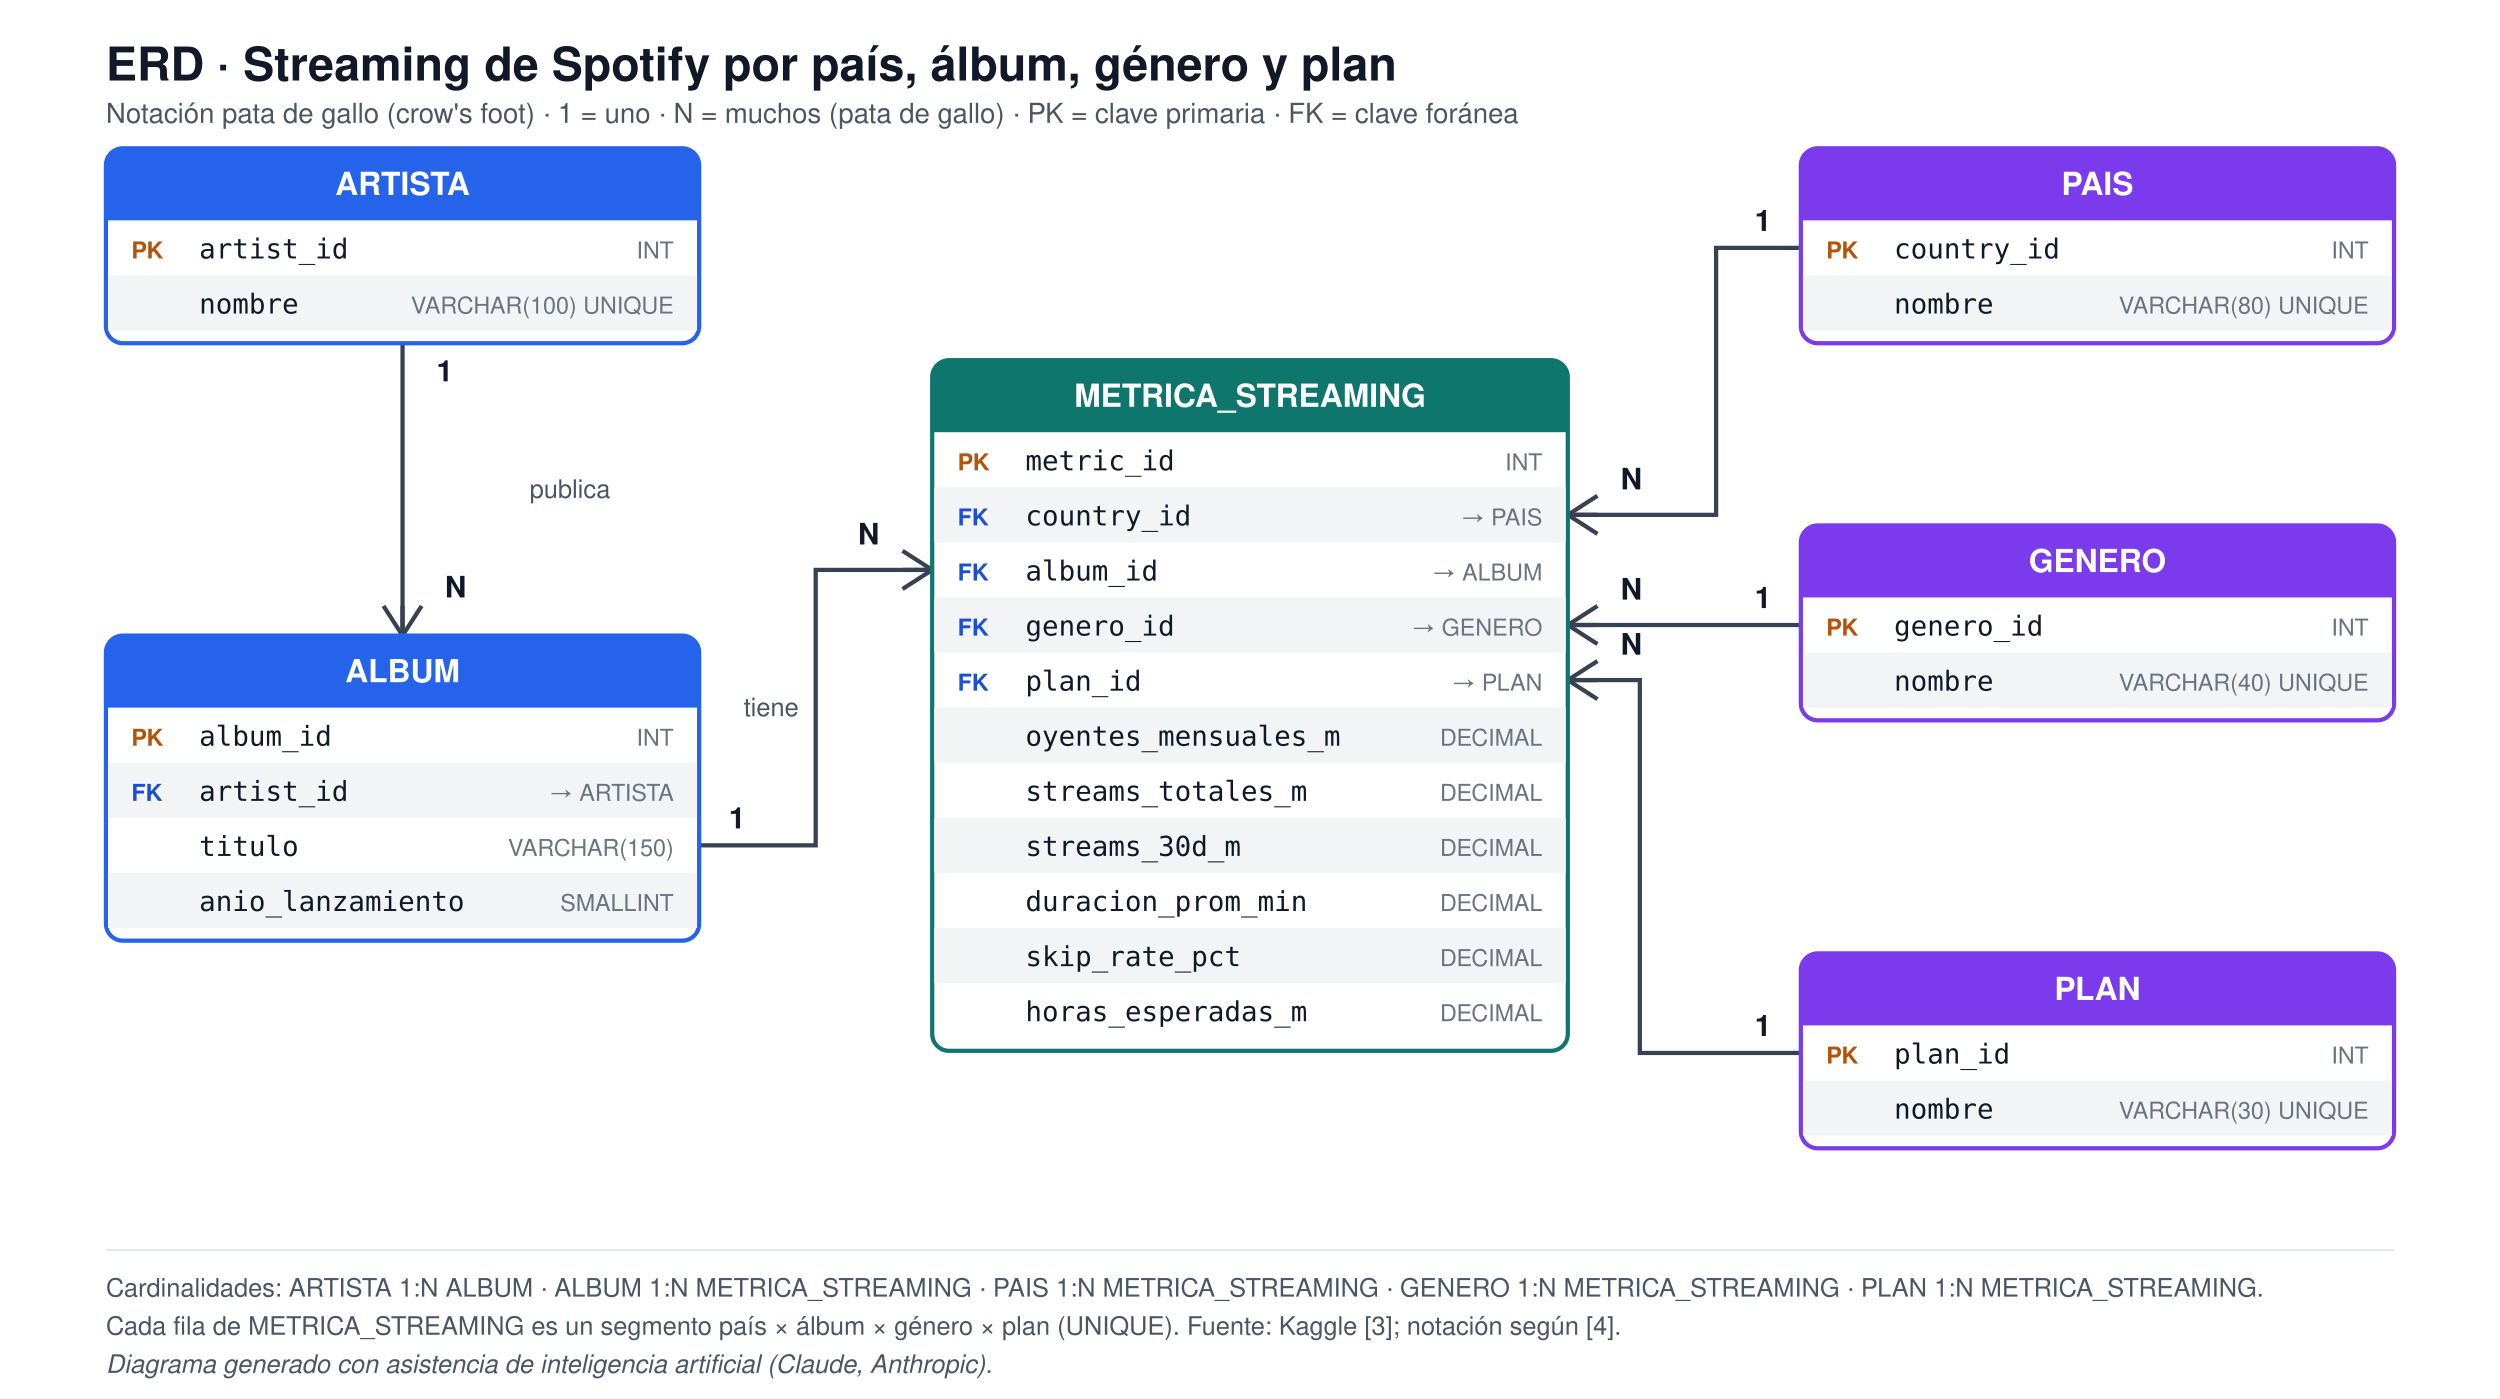
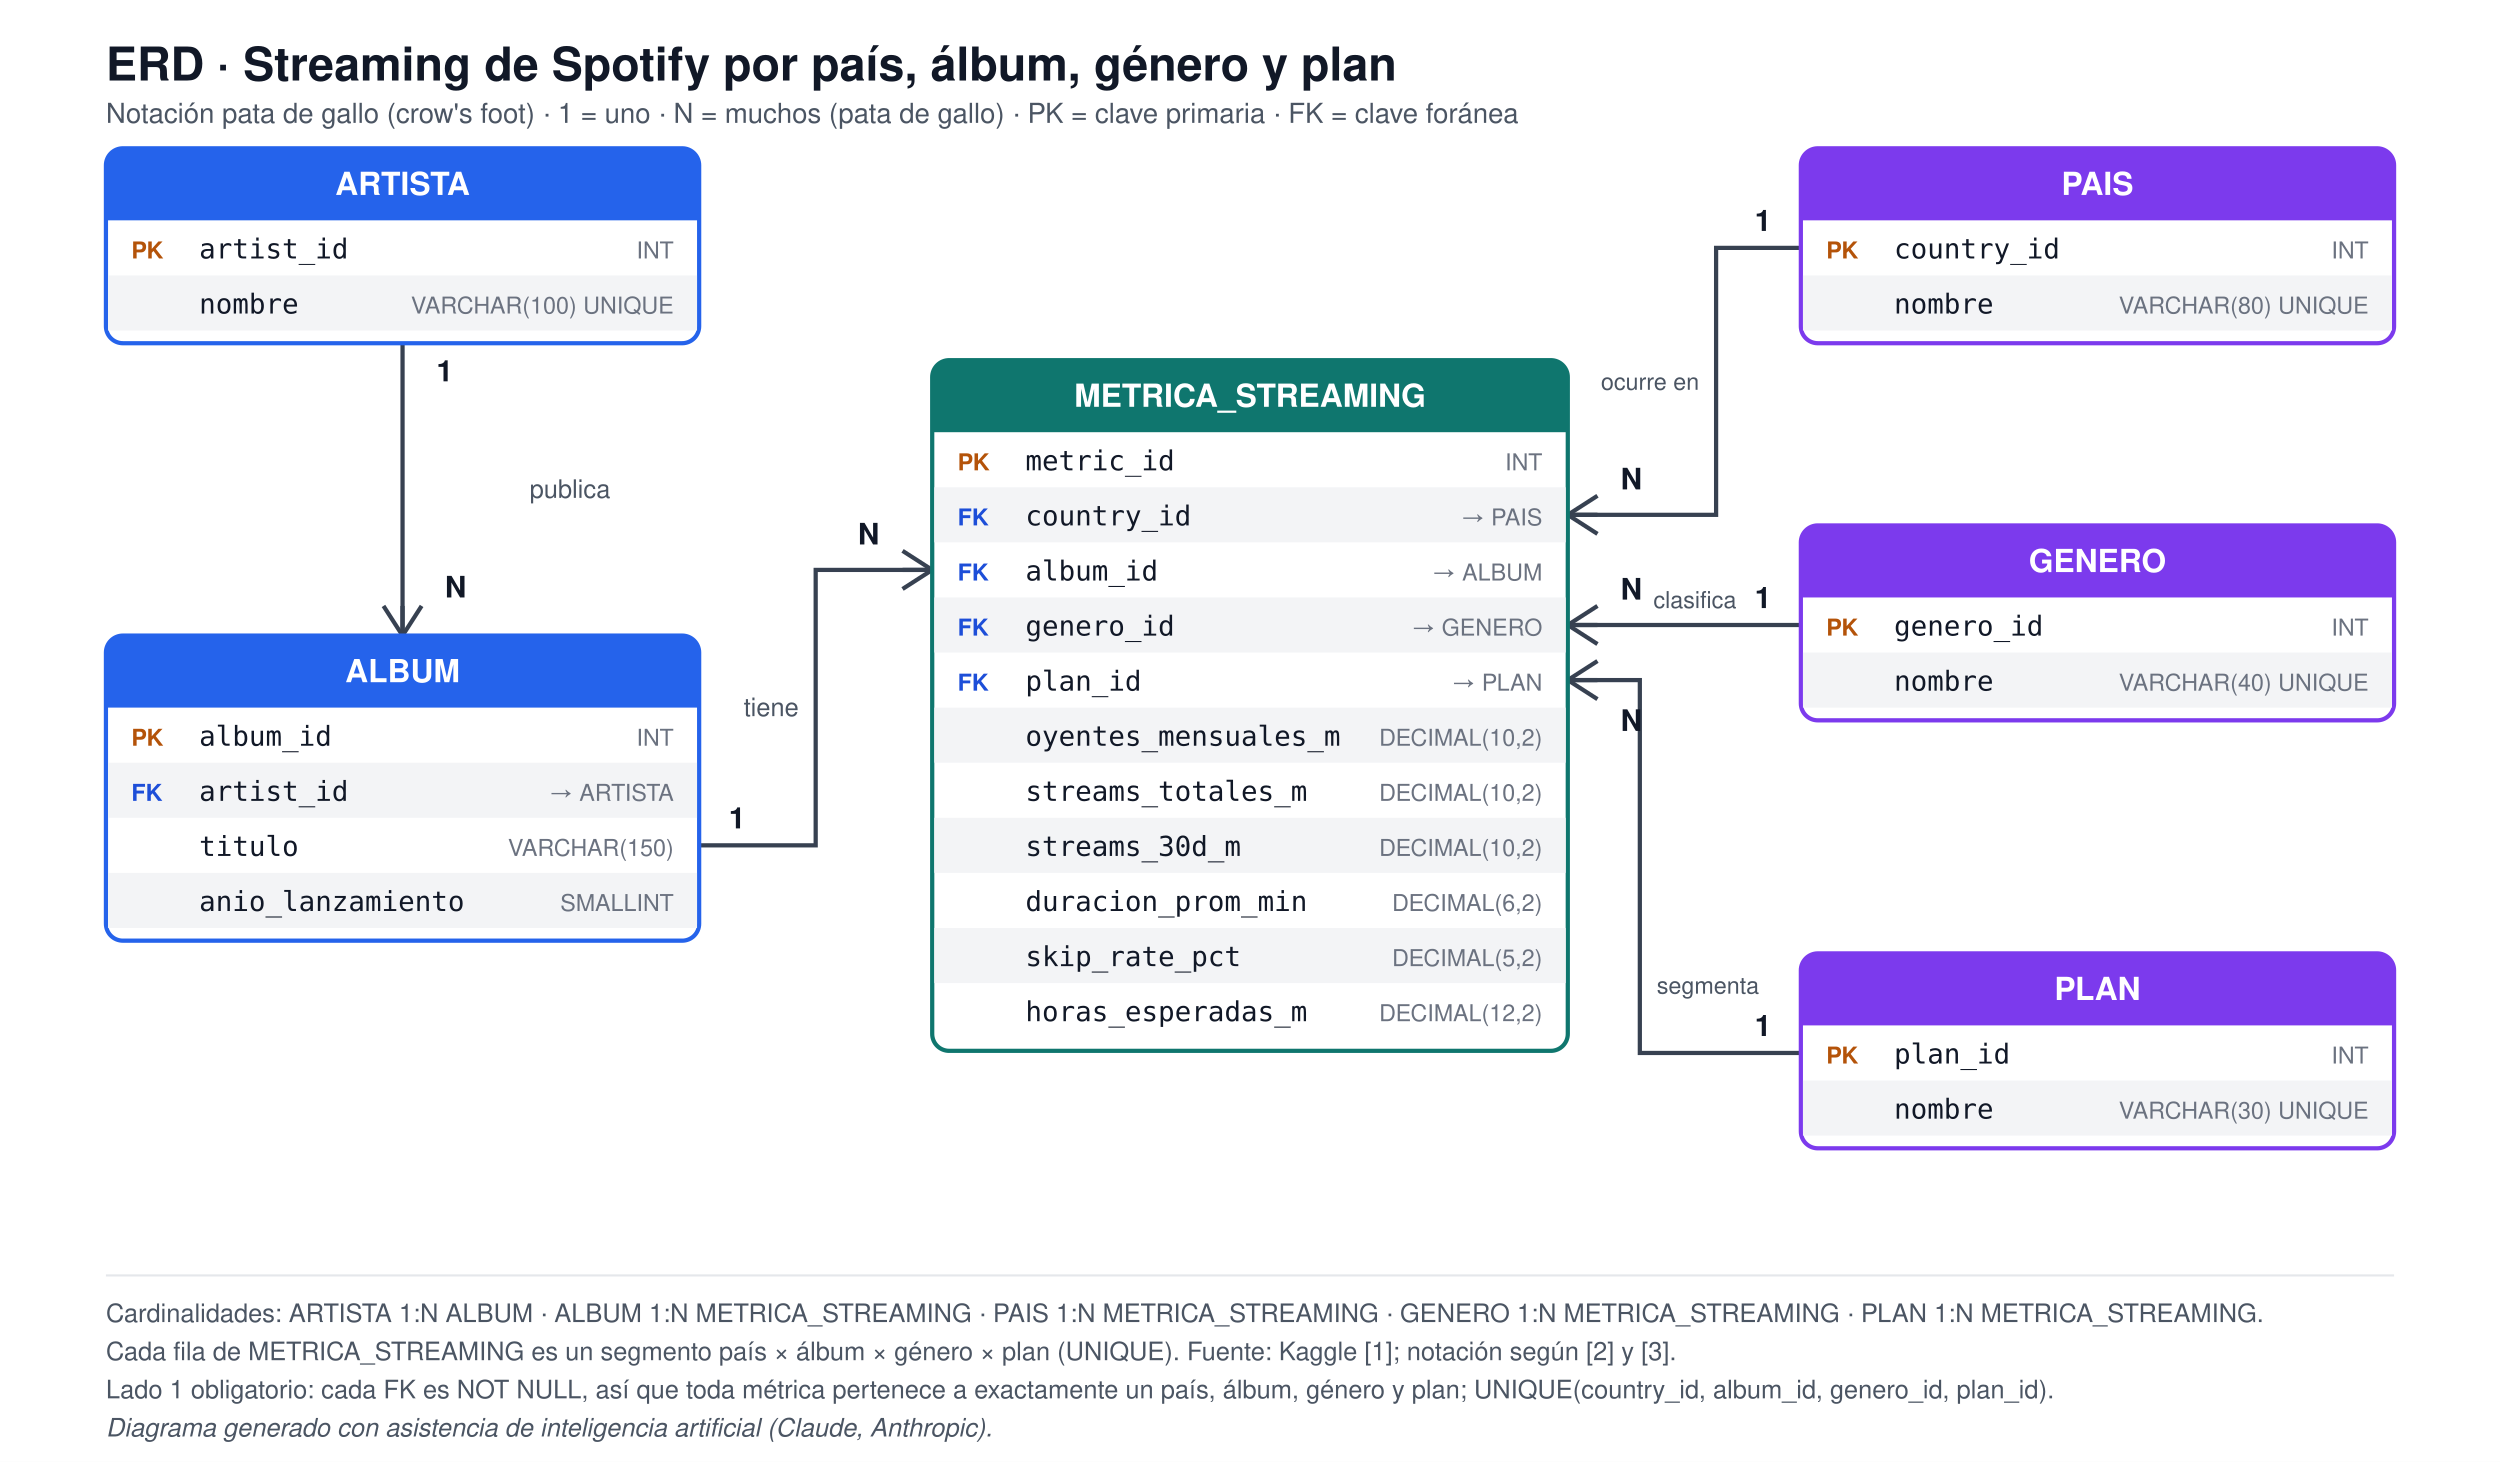
- <svg xmlns="http://www.w3.org/2000/svg" viewBox="0 0 1180 660" width="1180" height="660" font-family="Segoe UI, Helvetica, Arial, sans-serif" role="img" aria-labelledby="t d">
-   <rect width="1180" height="660" fill="#ffffff" />
+ <svg xmlns="http://www.w3.org/2000/svg" viewBox="0 0 1180 690" width="1180" height="690" font-family="Segoe UI, Helvetica, Arial, sans-serif" role="img" aria-labelledby="t d">
+   <rect width="1180" height="690" fill="#ffffff" />
  <text x="50" y="38" font-size="22" font-weight="700" fill="#111827">ERD · Streaming de Spotify por país, álbum, género y plan</text>
  <text x="50" y="58" font-size="13" fill="#4b5563">Notación pata de gallo (crow's foot) · 1 = uno · N = muchos (pata de gallo) · PK = clave primaria · FK = clave foránea</text>
  <line x1="190.0" y1="162" x2="190.0" y2="300" stroke="#374151" stroke-width="2" />
  <line x1="190.0" y1="300" x2="181.0" y2="286" stroke="#374151" stroke-width="2" />
  <line x1="190.0" y1="300" x2="190.0" y2="286" stroke="#374151" stroke-width="2" />
  <line x1="190.0" y1="300" x2="199.0" y2="286" stroke="#374151" stroke-width="2" />
  <text x="206.0" y="180" font-size="14" font-weight="700" fill="#111827" text-anchor="start">1</text>
  <text x="210.0" y="282" font-size="14" font-weight="700" fill="#111827" text-anchor="start">N</text>
  <text x="250.0" y="235.0" font-size="12" fill="#4b5563">publica</text>
  <polyline points="330,399 385.0,399 385.0,269 440,269" fill="none" stroke="#374151" stroke-width="2" />
  <line x1="440" y1="269" x2="426" y2="260" stroke="#374151" stroke-width="2" />
  <line x1="440" y1="269" x2="426" y2="269" stroke="#374151" stroke-width="2" />
  <line x1="440" y1="269" x2="426" y2="278" stroke="#374151" stroke-width="2" />
  <text x="344" y="391" font-size="14" font-weight="700" fill="#111827" text-anchor="start">1</text>
  <text x="410" y="257" font-size="14" font-weight="700" fill="#111827" text-anchor="middle">N</text>
  <text x="377.0" y="338.0" font-size="12" fill="#4b5563" text-anchor="end">tiene</text>
  <polyline points="850,117 810,117 810,243 740,243" fill="none" stroke="#374151" stroke-width="2" />
  <line x1="740" y1="243" x2="754" y2="234" stroke="#374151" stroke-width="2" />
  <line x1="740" y1="243" x2="754" y2="243" stroke="#374151" stroke-width="2" />
  <line x1="740" y1="243" x2="754" y2="252" stroke="#374151" stroke-width="2" />
  <text x="836" y="109" font-size="14" font-weight="700" fill="#111827" text-anchor="end">1</text>
  <text x="770" y="231" font-size="14" font-weight="700" fill="#111827" text-anchor="middle">N</text>
+   <text x="802" y="184.0" font-size="11" fill="#4b5563" text-anchor="end">ocurre en</text>
  <polyline points="850,295 792,295 792,295 740,295" fill="none" stroke="#374151" stroke-width="2" />
  <line x1="740" y1="295" x2="754" y2="286" stroke="#374151" stroke-width="2" />
  <line x1="740" y1="295" x2="754" y2="295" stroke="#374151" stroke-width="2" />
  <line x1="740" y1="295" x2="754" y2="304" stroke="#374151" stroke-width="2" />
  <text x="836" y="287" font-size="14" font-weight="700" fill="#111827" text-anchor="end">1</text>
  <text x="770" y="283" font-size="14" font-weight="700" fill="#111827" text-anchor="middle">N</text>
+   <text x="800" y="287" font-size="11" fill="#4b5563" text-anchor="middle">clasifica</text>
  <polyline points="850,497 774,497 774,321 740,321" fill="none" stroke="#374151" stroke-width="2" />
  <line x1="740" y1="321" x2="754" y2="312" stroke="#374151" stroke-width="2" />
  <line x1="740" y1="321" x2="754" y2="321" stroke="#374151" stroke-width="2" />
  <line x1="740" y1="321" x2="754" y2="330" stroke="#374151" stroke-width="2" />
  <text x="836" y="489" font-size="14" font-weight="700" fill="#111827" text-anchor="end">1</text>
-   <text x="770" y="309" font-size="14" font-weight="700" fill="#111827" text-anchor="middle">N</text>
+   <text x="770" y="345" font-size="14" font-weight="700" fill="#111827" text-anchor="middle">N</text>
+   <text x="782" y="469.0" font-size="11" fill="#4b5563" text-anchor="start">segmenta</text>
  <rect x="50" y="70" width="280" height="92" rx="8" fill="#ffffff" stroke="#2563eb" stroke-width="2" />
  <path d="M50,104 V78 a8,8 0 0 1 8,-8 H322 a8,8 0 0 1 8,8 V104 Z" fill="#2563eb" />
  <text x="190.0" y="92" font-size="15" font-weight="700" fill="#ffffff" text-anchor="middle">ARTISTA</text>
  <text x="62" y="122" font-size="11" font-weight="700" fill="#b45309">PK</text>
  <text x="94" y="122" font-size="13" fill="#111827" font-family="Consolas, Menlo, monospace">artist_id</text>
  <text x="318" y="122" font-size="11" fill="#6b7280" text-anchor="end">INT</text>
  <rect x="51" y="130" width="278" height="26" fill="#f3f4f6" />
  <text x="94" y="148" font-size="13" fill="#111827" font-family="Consolas, Menlo, monospace">nombre</text>
  <text x="318" y="148" font-size="11" fill="#6b7280" text-anchor="end">VARCHAR(100) UNIQUE</text>
  <rect x="50" y="300" width="280" height="144" rx="8" fill="#ffffff" stroke="#2563eb" stroke-width="2" />
  <path d="M50,334 V308 a8,8 0 0 1 8,-8 H322 a8,8 0 0 1 8,8 V334 Z" fill="#2563eb" />
  <text x="190.0" y="322" font-size="15" font-weight="700" fill="#ffffff" text-anchor="middle">ALBUM</text>
  <text x="62" y="352" font-size="11" font-weight="700" fill="#b45309">PK</text>
  <text x="94" y="352" font-size="13" fill="#111827" font-family="Consolas, Menlo, monospace">album_id</text>
  <text x="318" y="352" font-size="11" fill="#6b7280" text-anchor="end">INT</text>
  <rect x="51" y="360" width="278" height="26" fill="#f3f4f6" />
  <text x="62" y="378" font-size="11" font-weight="700" fill="#1d4ed8">FK</text>
  <text x="94" y="378" font-size="13" fill="#111827" font-family="Consolas, Menlo, monospace">artist_id</text>
  <text x="318" y="378" font-size="11" fill="#6b7280" text-anchor="end">→ ARTISTA</text>
  <text x="94" y="404" font-size="13" fill="#111827" font-family="Consolas, Menlo, monospace">titulo</text>
  <text x="318" y="404" font-size="11" fill="#6b7280" text-anchor="end">VARCHAR(150)</text>
  <rect x="51" y="412" width="278" height="26" fill="#f3f4f6" />
  <text x="94" y="430" font-size="13" fill="#111827" font-family="Consolas, Menlo, monospace">anio_lanzamiento</text>
  <text x="318" y="430" font-size="11" fill="#6b7280" text-anchor="end">SMALLINT</text>
  <rect x="440" y="170" width="300" height="326" rx="8" fill="#ffffff" stroke="#0f766e" stroke-width="2" />
  <path d="M440,204 V178 a8,8 0 0 1 8,-8 H732 a8,8 0 0 1 8,8 V204 Z" fill="#0f766e" />
  <text x="590.0" y="192" font-size="15" font-weight="700" fill="#ffffff" text-anchor="middle">METRICA_STREAMING</text>
  <text x="452" y="222" font-size="11" font-weight="700" fill="#b45309">PK</text>
  <text x="484" y="222" font-size="13" fill="#111827" font-family="Consolas, Menlo, monospace">metric_id</text>
  <text x="728" y="222" font-size="11" fill="#6b7280" text-anchor="end">INT</text>
  <rect x="441" y="230" width="298" height="26" fill="#f3f4f6" />
  <text x="452" y="248" font-size="11" font-weight="700" fill="#1d4ed8">FK</text>
  <text x="484" y="248" font-size="13" fill="#111827" font-family="Consolas, Menlo, monospace">country_id</text>
  <text x="728" y="248" font-size="11" fill="#6b7280" text-anchor="end">→ PAIS</text>
  <text x="452" y="274" font-size="11" font-weight="700" fill="#1d4ed8">FK</text>
  <text x="484" y="274" font-size="13" fill="#111827" font-family="Consolas, Menlo, monospace">album_id</text>
  <text x="728" y="274" font-size="11" fill="#6b7280" text-anchor="end">→ ALBUM</text>
  <rect x="441" y="282" width="298" height="26" fill="#f3f4f6" />
  <text x="452" y="300" font-size="11" font-weight="700" fill="#1d4ed8">FK</text>
  <text x="484" y="300" font-size="13" fill="#111827" font-family="Consolas, Menlo, monospace">genero_id</text>
  <text x="728" y="300" font-size="11" fill="#6b7280" text-anchor="end">→ GENERO</text>
  <text x="452" y="326" font-size="11" font-weight="700" fill="#1d4ed8">FK</text>
  <text x="484" y="326" font-size="13" fill="#111827" font-family="Consolas, Menlo, monospace">plan_id</text>
  <text x="728" y="326" font-size="11" fill="#6b7280" text-anchor="end">→ PLAN</text>
  <rect x="441" y="334" width="298" height="26" fill="#f3f4f6" />
  <text x="484" y="352" font-size="13" fill="#111827" font-family="Consolas, Menlo, monospace">oyentes_mensuales_m</text>
-   <text x="728" y="352" font-size="11" fill="#6b7280" text-anchor="end">DECIMAL</text>
+   <text x="728" y="352" font-size="11" fill="#6b7280" text-anchor="end">DECIMAL(10,2)</text>
  <text x="484" y="378" font-size="13" fill="#111827" font-family="Consolas, Menlo, monospace">streams_totales_m</text>
-   <text x="728" y="378" font-size="11" fill="#6b7280" text-anchor="end">DECIMAL</text>
+   <text x="728" y="378" font-size="11" fill="#6b7280" text-anchor="end">DECIMAL(10,2)</text>
  <rect x="441" y="386" width="298" height="26" fill="#f3f4f6" />
  <text x="484" y="404" font-size="13" fill="#111827" font-family="Consolas, Menlo, monospace">streams_30d_m</text>
-   <text x="728" y="404" font-size="11" fill="#6b7280" text-anchor="end">DECIMAL</text>
+   <text x="728" y="404" font-size="11" fill="#6b7280" text-anchor="end">DECIMAL(10,2)</text>
  <text x="484" y="430" font-size="13" fill="#111827" font-family="Consolas, Menlo, monospace">duracion_prom_min</text>
-   <text x="728" y="430" font-size="11" fill="#6b7280" text-anchor="end">DECIMAL</text>
+   <text x="728" y="430" font-size="11" fill="#6b7280" text-anchor="end">DECIMAL(6,2)</text>
  <rect x="441" y="438" width="298" height="26" fill="#f3f4f6" />
  <text x="484" y="456" font-size="13" fill="#111827" font-family="Consolas, Menlo, monospace">skip_rate_pct</text>
-   <text x="728" y="456" font-size="11" fill="#6b7280" text-anchor="end">DECIMAL</text>
+   <text x="728" y="456" font-size="11" fill="#6b7280" text-anchor="end">DECIMAL(5,2)</text>
  <text x="484" y="482" font-size="13" fill="#111827" font-family="Consolas, Menlo, monospace">horas_esperadas_m</text>
-   <text x="728" y="482" font-size="11" fill="#6b7280" text-anchor="end">DECIMAL</text>
+   <text x="728" y="482" font-size="11" fill="#6b7280" text-anchor="end">DECIMAL(12,2)</text>
  <rect x="850" y="70" width="280" height="92" rx="8" fill="#ffffff" stroke="#7c3aed" stroke-width="2" />
  <path d="M850,104 V78 a8,8 0 0 1 8,-8 H1122 a8,8 0 0 1 8,8 V104 Z" fill="#7c3aed" />
  <text x="990.0" y="92" font-size="15" font-weight="700" fill="#ffffff" text-anchor="middle">PAIS</text>
  <text x="862" y="122" font-size="11" font-weight="700" fill="#b45309">PK</text>
  <text x="894" y="122" font-size="13" fill="#111827" font-family="Consolas, Menlo, monospace">country_id</text>
  <text x="1118" y="122" font-size="11" fill="#6b7280" text-anchor="end">INT</text>
  <rect x="851" y="130" width="278" height="26" fill="#f3f4f6" />
  <text x="894" y="148" font-size="13" fill="#111827" font-family="Consolas, Menlo, monospace">nombre</text>
  <text x="1118" y="148" font-size="11" fill="#6b7280" text-anchor="end">VARCHAR(80) UNIQUE</text>
  <rect x="850" y="248" width="280" height="92" rx="8" fill="#ffffff" stroke="#7c3aed" stroke-width="2" />
  <path d="M850,282 V256 a8,8 0 0 1 8,-8 H1122 a8,8 0 0 1 8,8 V282 Z" fill="#7c3aed" />
  <text x="990.0" y="270" font-size="15" font-weight="700" fill="#ffffff" text-anchor="middle">GENERO</text>
  <text x="862" y="300" font-size="11" font-weight="700" fill="#b45309">PK</text>
  <text x="894" y="300" font-size="13" fill="#111827" font-family="Consolas, Menlo, monospace">genero_id</text>
  <text x="1118" y="300" font-size="11" fill="#6b7280" text-anchor="end">INT</text>
  <rect x="851" y="308" width="278" height="26" fill="#f3f4f6" />
  <text x="894" y="326" font-size="13" fill="#111827" font-family="Consolas, Menlo, monospace">nombre</text>
  <text x="1118" y="326" font-size="11" fill="#6b7280" text-anchor="end">VARCHAR(40) UNIQUE</text>
  <rect x="850" y="450" width="280" height="92" rx="8" fill="#ffffff" stroke="#7c3aed" stroke-width="2" />
  <path d="M850,484 V458 a8,8 0 0 1 8,-8 H1122 a8,8 0 0 1 8,8 V484 Z" fill="#7c3aed" />
  <text x="990.0" y="472" font-size="15" font-weight="700" fill="#ffffff" text-anchor="middle">PLAN</text>
  <text x="862" y="502" font-size="11" font-weight="700" fill="#b45309">PK</text>
  <text x="894" y="502" font-size="13" fill="#111827" font-family="Consolas, Menlo, monospace">plan_id</text>
  <text x="1118" y="502" font-size="11" fill="#6b7280" text-anchor="end">INT</text>
  <rect x="851" y="510" width="278" height="26" fill="#f3f4f6" />
  <text x="894" y="528" font-size="13" fill="#111827" font-family="Consolas, Menlo, monospace">nombre</text>
  <text x="1118" y="528" font-size="11" fill="#6b7280" text-anchor="end">VARCHAR(30) UNIQUE</text>
-   <line x1="50" y1="590" x2="1130" y2="590" stroke="#e5e7eb" />
-   <text x="50" y="612" font-size="12" fill="#4b5563">Cardinalidades: ARTISTA 1:N ALBUM · ALBUM 1:N METRICA_STREAMING · PAIS 1:N METRICA_STREAMING · GENERO 1:N METRICA_STREAMING · PLAN 1:N METRICA_STREAMING.</text>
-   <text x="50" y="630" font-size="12" fill="#4b5563">Cada fila de METRICA_STREAMING es un segmento país × álbum × género × plan (UNIQUE). Fuente: Kaggle [3]; notación según [4].</text>
-   <text x="50" y="648" font-size="12" font-style="italic" fill="#4b5563">Diagrama generado con asistencia de inteligencia artificial (Claude, Anthropic).</text>
+   <line x1="50" y1="602" x2="1130" y2="602" stroke="#e5e7eb" />
+   <text x="50" y="624" font-size="12" fill="#4b5563">Cardinalidades: ARTISTA 1:N ALBUM · ALBUM 1:N METRICA_STREAMING · PAIS 1:N METRICA_STREAMING · GENERO 1:N METRICA_STREAMING · PLAN 1:N METRICA_STREAMING.</text>
+   <text x="50" y="642" font-size="12" fill="#4b5563">Cada fila de METRICA_STREAMING es un segmento país × álbum × género × plan (UNIQUE). Fuente: Kaggle [1]; notación según [2] y [3].</text>
+   <text x="50" y="660" font-size="12" fill="#4b5563">Lado 1 obligatorio: cada FK es NOT NULL, así que toda métrica pertenece a exactamente un país, álbum, género y plan; UNIQUE(country_id, album_id, genero_id, plan_id).</text>
+   <text x="50" y="678" font-size="12" font-style="italic" fill="#4b5563">Diagrama generado con asistencia de inteligencia artificial (Claude, Anthropic).</text>
</svg>
